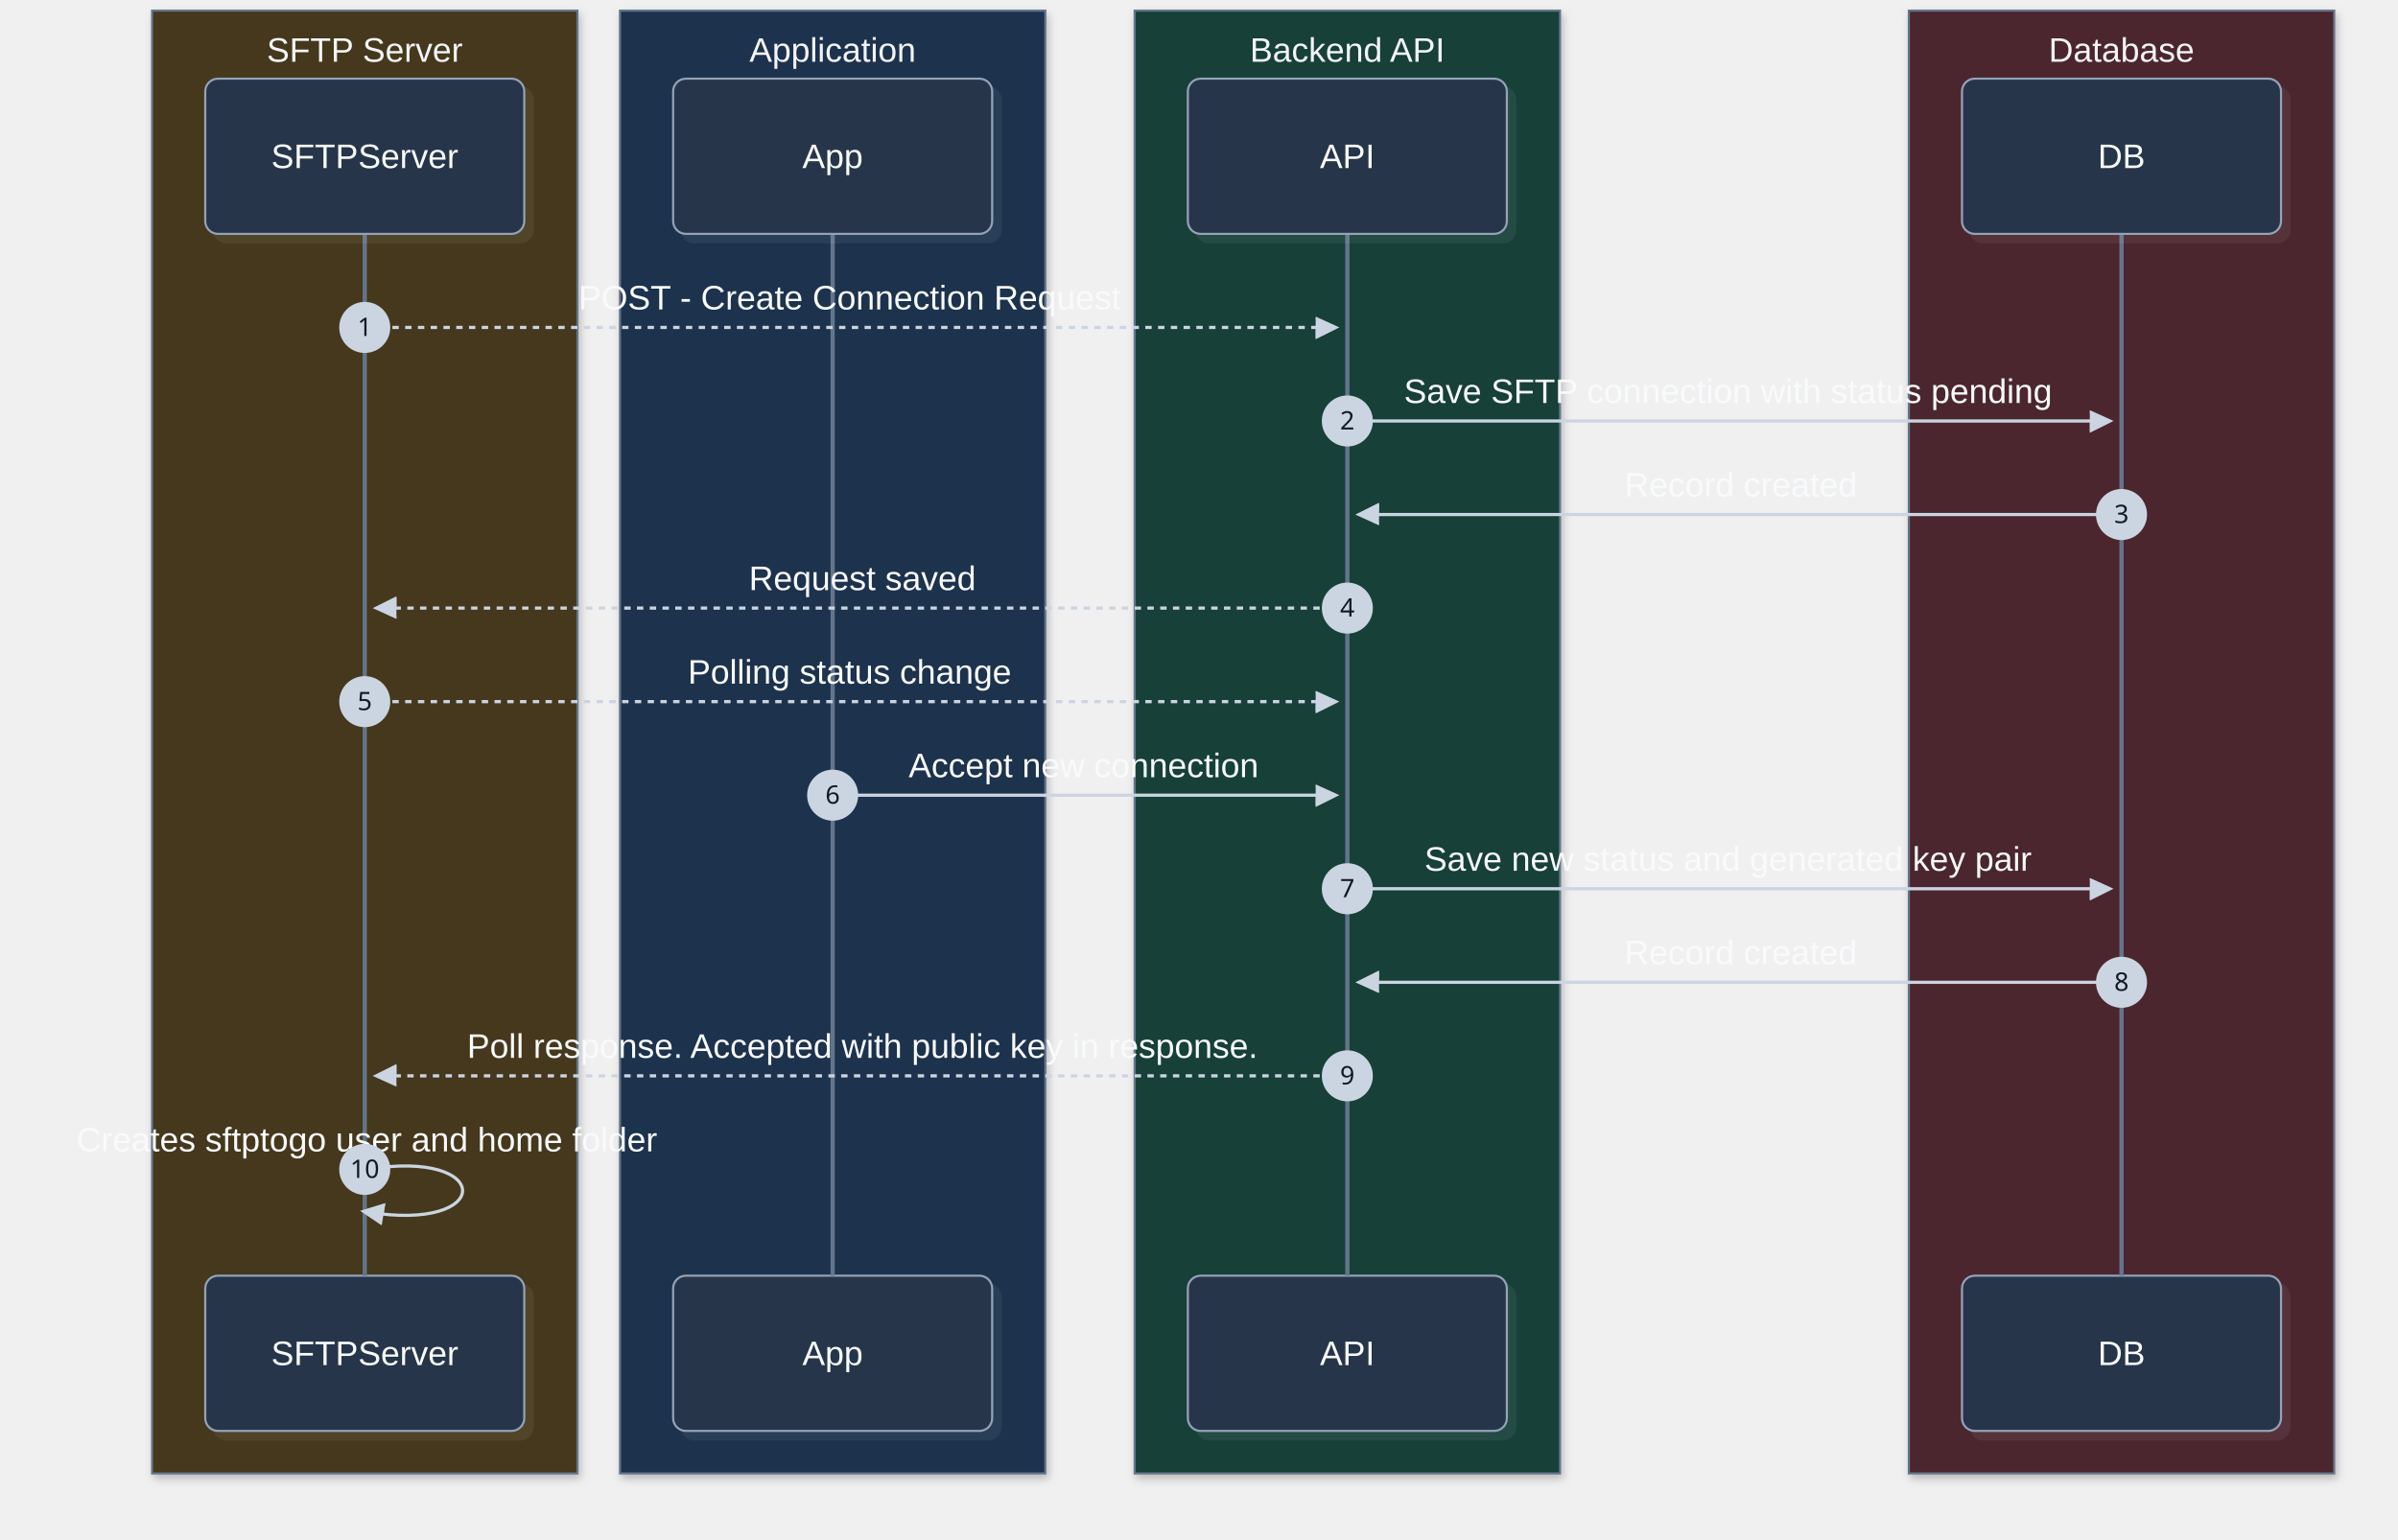
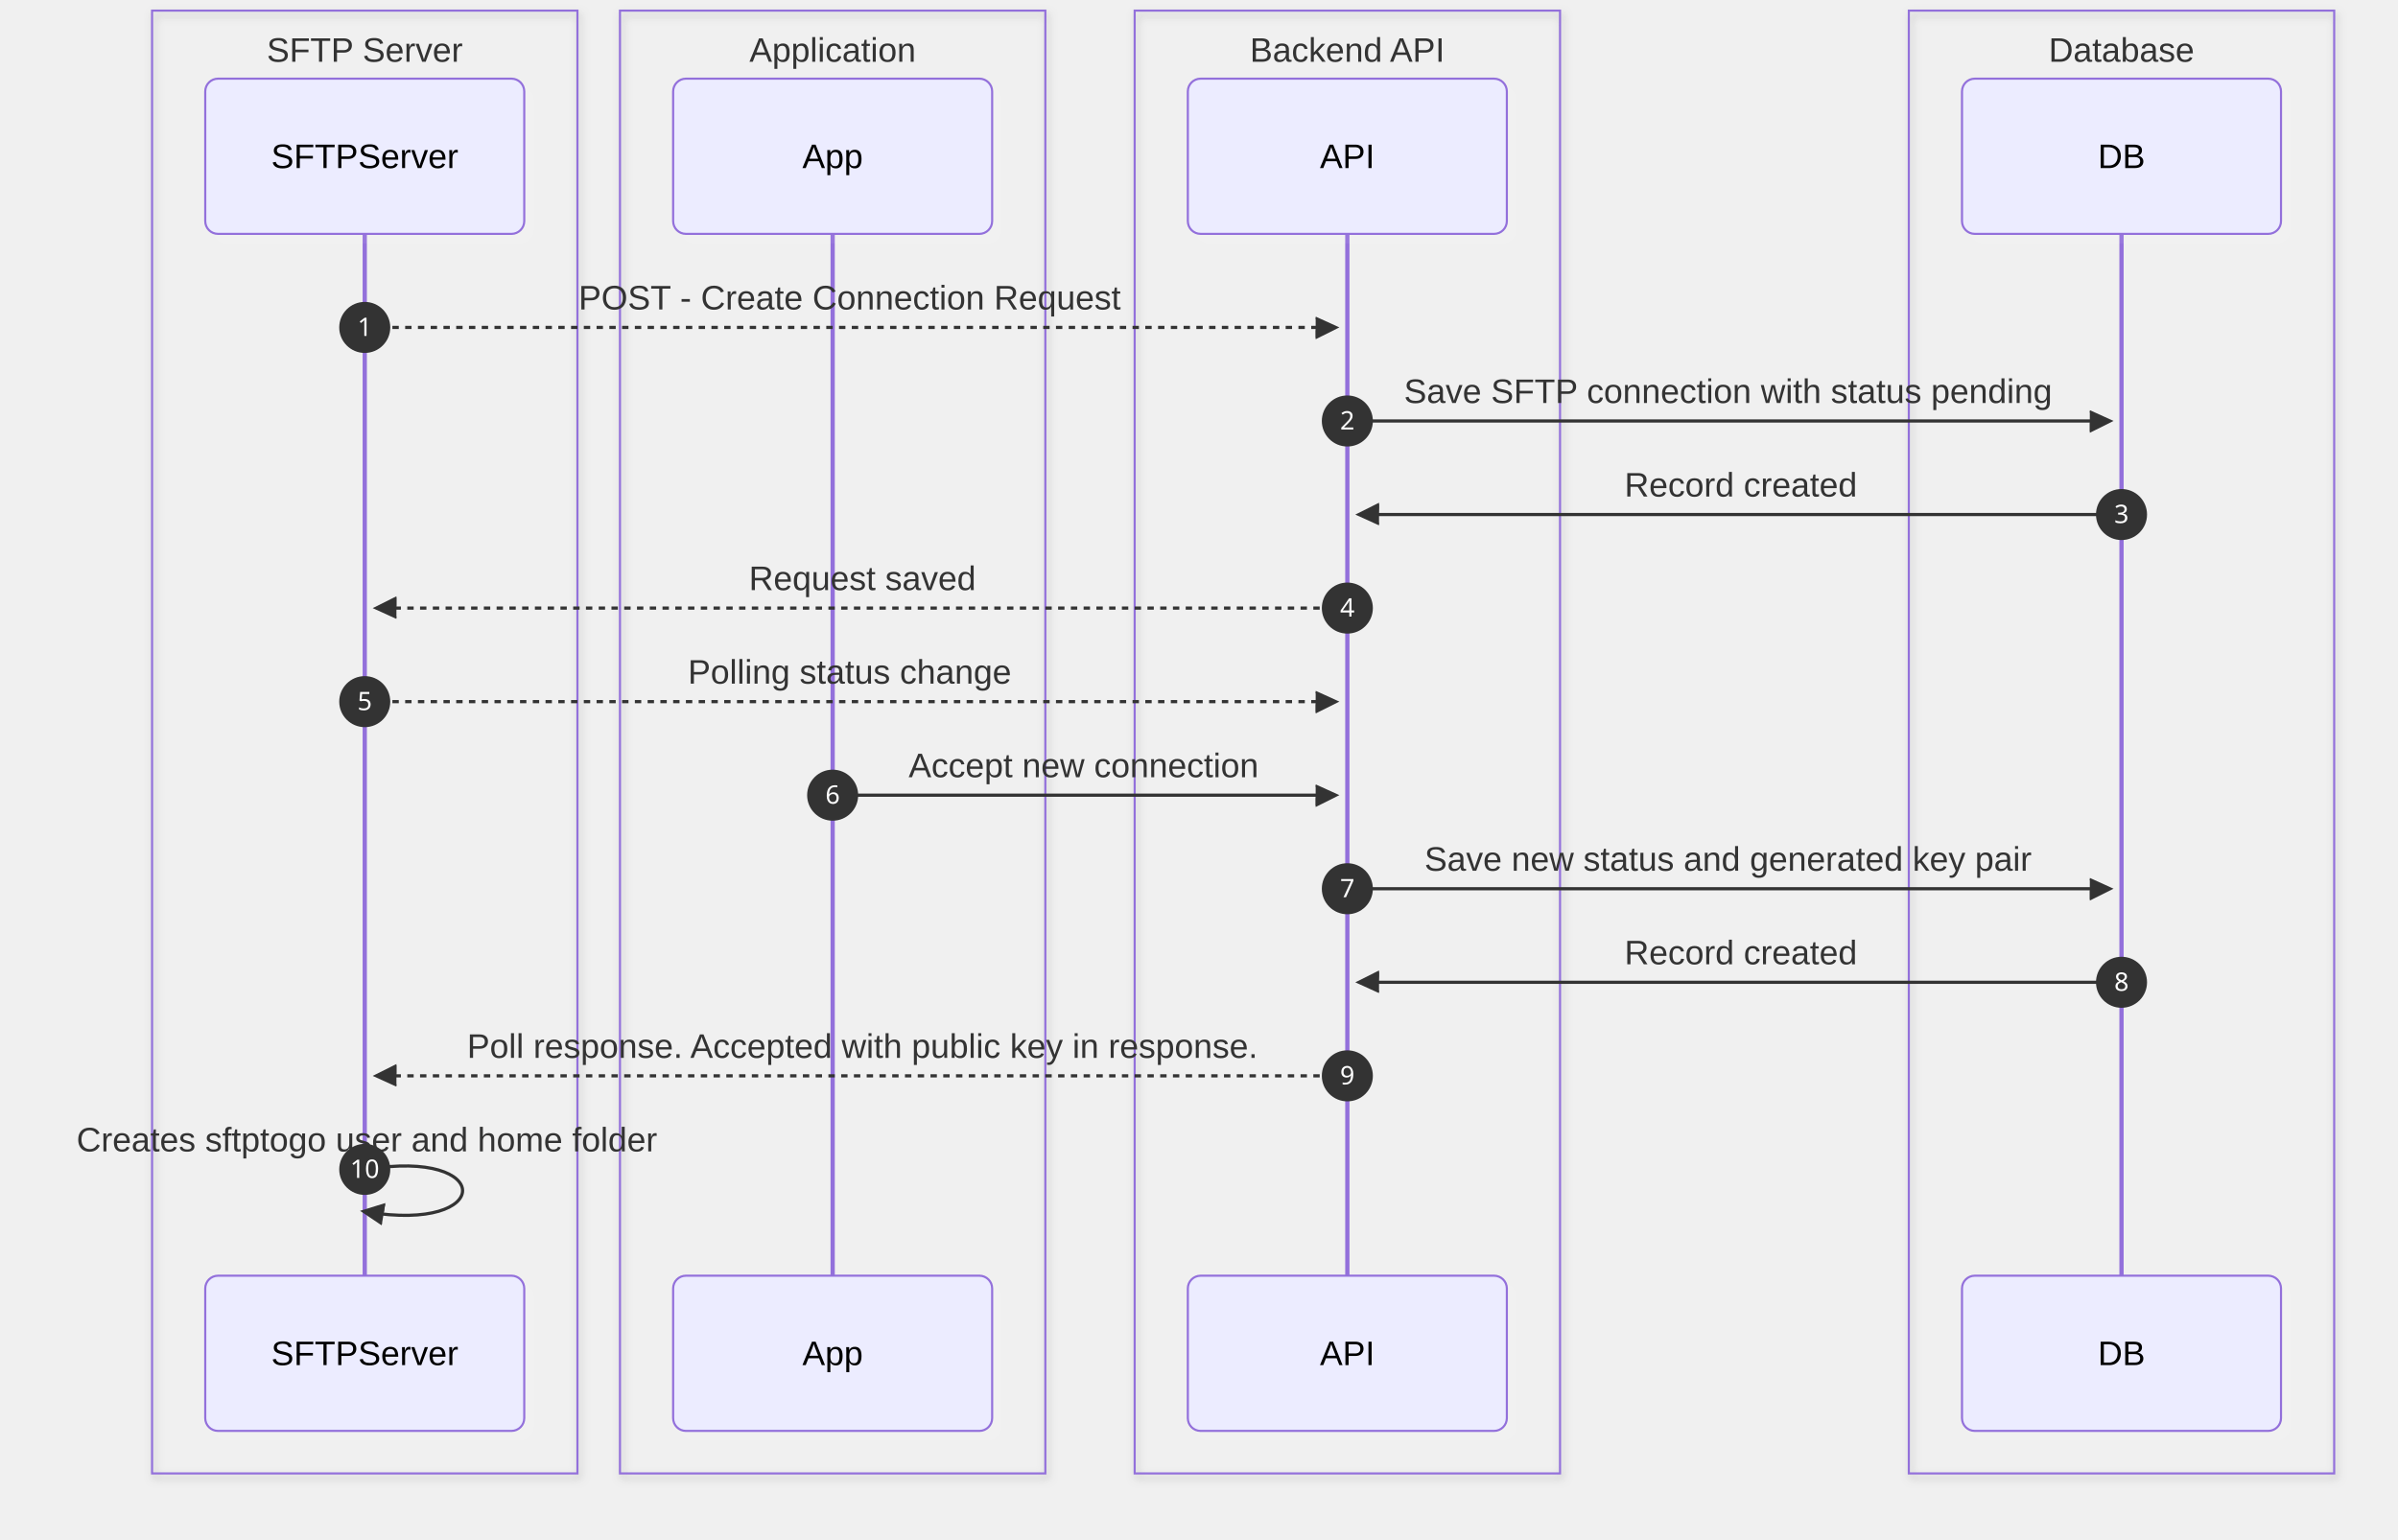
<svg xmlns="http://www.w3.org/2000/svg" id="my-svg" width="100%" style="max-width: 1127.5px; background-color: transparent;" viewBox="-91.5 -10 1127.5 724" role="graphics-document document" aria-roledescription="sequence">
  <g>
-     <rect x="806" y="-5" fill="rgb(75,38,45)" stroke="rgb(0,0,0, 0.5)" width="200" height="688" class="rect" />
+     <rect x="806" y="-5" fill="transparent" stroke="rgb(0,0,0, 0.5)" width="200" height="688" class="rect" />
    <text x="906" y="13.5" dominant-baseline="central" alignment-baseline="central" class="text" style="text-anchor: middle; font-size: 16px; font-weight: 400;">
      <tspan x="906" dy="0">Database</tspan>
    </text>
  </g>
  <g>
-     <rect x="442" y="-5" fill="rgb(24,65,55)" stroke="rgb(0,0,0, 0.5)" width="200" height="688" class="rect" />
+     <rect x="442" y="-5" fill="transparent" stroke="rgb(0,0,0, 0.5)" width="200" height="688" class="rect" />
    <text x="542" y="13.5" dominant-baseline="central" alignment-baseline="central" class="text" style="text-anchor: middle; font-size: 16px; font-weight: 400;">
      <tspan x="542" dy="0">Backend API</tspan>
    </text>
  </g>
  <g>
-     <rect x="200" y="-5" fill="rgb(30,50,78)" stroke="rgb(0,0,0, 0.5)" width="200" height="688" class="rect" />
+     <rect x="200" y="-5" fill="transparent" stroke="rgb(0,0,0, 0.5)" width="200" height="688" class="rect" />
    <text x="300" y="13.5" dominant-baseline="central" alignment-baseline="central" class="text" style="text-anchor: middle; font-size: 16px; font-weight: 400;">
      <tspan x="300" dy="0">Application</tspan>
    </text>
  </g>
  <g>
-     <rect x="-20" y="-5" fill="rgb(69,55,28)" stroke="rgb(0,0,0, 0.5)" width="200" height="688" class="rect" />
+     <rect x="-20" y="-5" fill="transparent" stroke="rgb(0,0,0, 0.5)" width="200" height="688" class="rect" />
    <text x="80" y="13.5" dominant-baseline="central" alignment-baseline="central" class="text" style="text-anchor: middle; font-size: 16px; font-weight: 400;">
      <tspan x="80" dy="0">SFTP Server</tspan>
    </text>
  </g>
  <g>
    <rect x="831" y="590" fill="#eaeaea" stroke="#666" width="150" height="73" name="DB" rx="6" ry="6" class="actor actor-bottom" data-look="neo" filter="url(#my-svg-drop-shadow)" />
    <text x="906" y="626.5" dominant-baseline="central" alignment-baseline="central" class="actor actor-box" style="text-anchor: middle; font-size: 16px; font-weight: 400;">
      <tspan x="906" dy="0">DB</tspan>
    </text>
  </g>
  <g>
    <rect x="467" y="590" fill="#eaeaea" stroke="#666" width="150" height="73" name="API" rx="6" ry="6" class="actor actor-bottom" data-look="neo" filter="url(#my-svg-drop-shadow)" />
    <text x="542" y="626.5" dominant-baseline="central" alignment-baseline="central" class="actor actor-box" style="text-anchor: middle; font-size: 16px; font-weight: 400;">
      <tspan x="542" dy="0">API</tspan>
    </text>
  </g>
  <g>
    <rect x="225" y="590" fill="#eaeaea" stroke="#666" width="150" height="73" name="App" rx="6" ry="6" class="actor actor-bottom" data-look="neo" filter="url(#my-svg-drop-shadow)" />
    <text x="300" y="626.5" dominant-baseline="central" alignment-baseline="central" class="actor actor-box" style="text-anchor: middle; font-size: 16px; font-weight: 400;">
      <tspan x="300" dy="0">App</tspan>
    </text>
  </g>
  <g>
    <rect x="5" y="590" fill="#eaeaea" stroke="#666" width="150" height="73" name="SFTPServer" rx="6" ry="6" class="actor actor-bottom" data-look="neo" filter="url(#my-svg-drop-shadow)" />
    <text x="80" y="626.5" dominant-baseline="central" alignment-baseline="central" class="actor actor-box" style="text-anchor: middle; font-size: 16px; font-weight: 400;">
      <tspan x="80" dy="0">SFTPServer</tspan>
    </text>
  </g>
  <g>
    <line id="actor3" x1="906" y1="100" x2="906" y2="590" class="actor-line 200" stroke-width="0.5px" stroke="#999" name="DB" data-et="life-line" data-id="DB" />
    <g id="root-3" data-look="neo" data-et="participant" data-type="participant" data-id="DB">
      <rect x="831" y="27" fill="#eaeaea" stroke="#666" width="150" height="73" name="DB" rx="6" ry="6" class="actor actor-top" data-look="neo" filter="url(#my-svg-drop-shadow)" />
      <text x="906" y="63.5" dominant-baseline="central" alignment-baseline="central" class="actor actor-box" style="text-anchor: middle; font-size: 16px; font-weight: 400;">
        <tspan x="906" dy="0">DB</tspan>
      </text>
    </g>
  </g>
  <g>
    <line id="actor2" x1="542" y1="100" x2="542" y2="590" class="actor-line 200" stroke-width="0.5px" stroke="#999" name="API" data-et="life-line" data-id="API" />
    <g id="root-2" data-look="neo" data-et="participant" data-type="participant" data-id="API">
      <rect x="467" y="27" fill="#eaeaea" stroke="#666" width="150" height="73" name="API" rx="6" ry="6" class="actor actor-top" data-look="neo" filter="url(#my-svg-drop-shadow)" />
      <text x="542" y="63.5" dominant-baseline="central" alignment-baseline="central" class="actor actor-box" style="text-anchor: middle; font-size: 16px; font-weight: 400;">
        <tspan x="542" dy="0">API</tspan>
      </text>
    </g>
  </g>
  <g>
    <line id="actor1" x1="300" y1="100" x2="300" y2="590" class="actor-line 200" stroke-width="0.5px" stroke="#999" name="App" data-et="life-line" data-id="App" />
    <g id="root-1" data-look="neo" data-et="participant" data-type="participant" data-id="App">
      <rect x="225" y="27" fill="#eaeaea" stroke="#666" width="150" height="73" name="App" rx="6" ry="6" class="actor actor-top" data-look="neo" filter="url(#my-svg-drop-shadow)" />
      <text x="300" y="63.5" dominant-baseline="central" alignment-baseline="central" class="actor actor-box" style="text-anchor: middle; font-size: 16px; font-weight: 400;">
        <tspan x="300" dy="0">App</tspan>
      </text>
    </g>
  </g>
  <g>
    <line id="actor0" x1="80" y1="100" x2="80" y2="590" class="actor-line 200" stroke-width="0.5px" stroke="#999" name="SFTPServer" data-et="life-line" data-id="SFTPServer" />
    <g id="root-0" data-look="neo" data-et="participant" data-type="participant" data-id="SFTPServer">
      <rect x="5" y="27" fill="#eaeaea" stroke="#666" width="150" height="73" name="SFTPServer" rx="6" ry="6" class="actor actor-top" data-look="neo" filter="url(#my-svg-drop-shadow)" />
      <text x="80" y="63.5" dominant-baseline="central" alignment-baseline="central" class="actor actor-box" style="text-anchor: middle; font-size: 16px; font-weight: 400;">
        <tspan x="80" dy="0">SFTPServer</tspan>
      </text>
    </g>
  </g>
-   <style>#my-svg{font-family:"trebuchet ms",verdana,arial,sans-serif;font-size:16px;fill:#F3F4F6;}@keyframes edge-animation-frame{from{stroke-dashoffset:0;}}@keyframes dash{to{stroke-dashoffset:0;}}#my-svg .edge-animation-slow{stroke-dasharray:9,5!important;stroke-dashoffset:900;animation:dash 50s linear infinite;stroke-linecap:round;}#my-svg .edge-animation-fast{stroke-dasharray:9,5!important;stroke-dashoffset:900;animation:dash 20s linear infinite;stroke-linecap:round;}#my-svg .error-icon{fill:#1E293B;}#my-svg .error-text{fill:#e1d6c4;stroke:#e1d6c4;}#my-svg .edge-thickness-normal{stroke-width:1px;}#my-svg .edge-thickness-thick{stroke-width:3.5px;}#my-svg .edge-pattern-solid{stroke-dasharray:0;}#my-svg .edge-thickness-invisible{stroke-width:0;fill:none;}#my-svg .edge-pattern-dashed{stroke-dasharray:3;}#my-svg .edge-pattern-dotted{stroke-dasharray:2;}#my-svg .marker{fill:#94A3B8;stroke:#94A3B8;}#my-svg .marker.cross{stroke:#94A3B8;}#my-svg svg{font-family:"trebuchet ms",verdana,arial,sans-serif;font-size:16px;}#my-svg p{margin:0;}#my-svg .actor{stroke:#94A3B8;fill:#273449;stroke-width:1;}#my-svg rect.actor.outer-path[data-look="neo"]{filter:drop-shadow( 1px 2px 2px rgba(185,185,185,1));}#my-svg rect.note[data-look="neo"]{stroke:#64748B;fill:#374151;filter:drop-shadow( 1px 2px 2px rgba(185,185,185,1));}#my-svg text.actor&gt;tspan{fill:#F9FAFB;stroke:none;}#my-svg .actor-line{stroke:#64748B;}#my-svg .innerArc{stroke-width:1.5;stroke-dasharray:none;}#my-svg .messageLine0{stroke-width:1.5;stroke-dasharray:none;stroke:#CBD5E1;}#my-svg .messageLine1{stroke-width:1.5;stroke-dasharray:2,2;stroke:#CBD5E1;}#my-svg [id$="-arrowhead"] path{fill:#CBD5E1;stroke:#CBD5E1;}#my-svg .sequenceNumber{fill:#111827;}#my-svg [id$="-sequencenumber"]{fill:#CBD5E1;}#my-svg [id$="-crosshead"] path{fill:#CBD5E1;stroke:#CBD5E1;}#my-svg .messageText{fill:#F9FAFB;stroke:none;}#my-svg .labelBox{stroke:#64748B;fill:#1F2937;filter:drop-shadow( 1px 2px 2px rgba(185,185,185,1));}#my-svg .labelText,#my-svg .labelText&gt;tspan{fill:#F9FAFB;stroke:none;}#my-svg .loopText,#my-svg .loopText&gt;tspan{fill:#F9FAFB;stroke:none;}#my-svg .sectionTitle,#my-svg .sectionTitle&gt;tspan{fill:#F9FAFB;stroke:none;}#my-svg .loopLine{stroke-width:2px;stroke-dasharray:2,2;stroke:#64748B;fill:#64748B;}#my-svg .note{stroke:#64748B;fill:#374151;}#my-svg .noteText,#my-svg .noteText&gt;tspan{fill:#F9FAFB;stroke:none;}#my-svg .activation0{fill:#334155;stroke:#94A3B8;}#my-svg .activation1{fill:#334155;stroke:#94A3B8;}#my-svg .activation2{fill:#334155;stroke:#94A3B8;}#my-svg .actorPopupMenu{position:absolute;}#my-svg .actorPopupMenuPanel{position:absolute;fill:#273449;box-shadow:0px 8px 16px 0px rgba(0,0,0,0.2);filter:drop-shadow(3px 5px 2px rgb(0 0 0 / 0.4));}#my-svg .actor-man circle,#my-svg line{fill:#273449;stroke-width:2px;}#my-svg g rect.rect{filter:drop-shadow( 1px 2px 2px rgba(185,185,185,1));stroke:#64748B;}#my-svg .node .neo-node{stroke:#64748B;}#my-svg [data-look="neo"].node rect,#my-svg [data-look="neo"].cluster rect,#my-svg [data-look="neo"].node polygon{stroke:url(#my-svg-gradient);filter:drop-shadow( 1px 2px 2px rgba(185,185,185,1));}#my-svg [data-look="neo"].swimlane.cluster rect{filter:none;}#my-svg [data-look="neo"].node path{stroke:url(#my-svg-gradient);stroke-width:1px;}#my-svg [data-look="neo"].node .outer-path{filter:drop-shadow( 1px 2px 2px rgba(185,185,185,1));}#my-svg [data-look="neo"].node .neo-line path{stroke:#64748B;filter:none;}#my-svg [data-look="neo"].node circle{stroke:url(#my-svg-gradient);filter:drop-shadow( 1px 2px 2px rgba(185,185,185,1));}#my-svg [data-look="neo"].node circle .state-start{fill:#000000;}#my-svg [data-look="neo"].icon-shape .icon{fill:url(#my-svg-gradient);filter:drop-shadow( 1px 2px 2px rgba(185,185,185,1));}#my-svg [data-look="neo"].icon-shape .icon-neo path{stroke:url(#my-svg-gradient);filter:drop-shadow( 1px 2px 2px rgba(185,185,185,1));}#my-svg :root{--mermaid-font-family:"trebuchet ms",verdana,arial,sans-serif;}</style>
+   <style>#my-svg{font-family:"trebuchet ms",verdana,arial,sans-serif;font-size:16px;fill:#333;}@keyframes edge-animation-frame{from{stroke-dashoffset:0;}}@keyframes dash{to{stroke-dashoffset:0;}}#my-svg .edge-animation-slow{stroke-dasharray:9,5!important;stroke-dashoffset:900;animation:dash 50s linear infinite;stroke-linecap:round;}#my-svg .edge-animation-fast{stroke-dasharray:9,5!important;stroke-dashoffset:900;animation:dash 20s linear infinite;stroke-linecap:round;}#my-svg .error-icon{fill:#552222;}#my-svg .error-text{fill:#552222;stroke:#552222;}#my-svg .edge-thickness-normal{stroke-width:1px;}#my-svg .edge-thickness-thick{stroke-width:3.5px;}#my-svg .edge-pattern-solid{stroke-dasharray:0;}#my-svg .edge-thickness-invisible{stroke-width:0;fill:none;}#my-svg .edge-pattern-dashed{stroke-dasharray:3;}#my-svg .edge-pattern-dotted{stroke-dasharray:2;}#my-svg .marker{fill:#333333;stroke:#333333;}#my-svg .marker.cross{stroke:#333333;}#my-svg svg{font-family:"trebuchet ms",verdana,arial,sans-serif;font-size:16px;}#my-svg p{margin:0;}#my-svg .actor{stroke:#9370DB;fill:#ECECFF;stroke-width:1;}#my-svg rect.actor.outer-path[data-look="neo"]{filter:drop-shadow(1px 2px 2px rgba(185, 185, 185, 1));}#my-svg rect.note[data-look="neo"]{stroke:#aaaa33;fill:#fff5ad;filter:drop-shadow(1px 2px 2px rgba(185, 185, 185, 1));}#my-svg text.actor&gt;tspan{fill:black;stroke:none;}#my-svg .actor-line{stroke:#9370DB;}#my-svg .innerArc{stroke-width:1.5;stroke-dasharray:none;}#my-svg .messageLine0{stroke-width:1.5;stroke-dasharray:none;stroke:#333;}#my-svg .messageLine1{stroke-width:1.5;stroke-dasharray:2,2;stroke:#333;}#my-svg [id$="-arrowhead"] path{fill:#333;stroke:#333;}#my-svg .sequenceNumber{fill:white;}#my-svg [id$="-sequencenumber"]{fill:#333;}#my-svg [id$="-crosshead"] path{fill:#333;stroke:#333;}#my-svg .messageText{fill:#333;stroke:none;}#my-svg .labelBox{stroke:#9370DB;fill:#ECECFF;filter:drop-shadow(1px 2px 2px rgba(185, 185, 185, 1));}#my-svg .labelText,#my-svg .labelText&gt;tspan{fill:black;stroke:none;}#my-svg .loopText,#my-svg .loopText&gt;tspan{fill:black;stroke:none;}#my-svg .sectionTitle,#my-svg .sectionTitle&gt;tspan{fill:black;stroke:none;}#my-svg .loopLine{stroke-width:2px;stroke-dasharray:2,2;stroke:#9370DB;fill:#9370DB;}#my-svg .note{stroke:#aaaa33;fill:#fff5ad;}#my-svg .noteText,#my-svg .noteText&gt;tspan{fill:black;stroke:none;}#my-svg .activation0{fill:#f4f4f4;stroke:#666;}#my-svg .activation1{fill:#f4f4f4;stroke:#666;}#my-svg .activation2{fill:#f4f4f4;stroke:#666;}#my-svg .actorPopupMenu{position:absolute;}#my-svg .actorPopupMenuPanel{position:absolute;fill:#ECECFF;box-shadow:0px 8px 16px 0px rgba(0,0,0,0.2);filter:drop-shadow(3px 5px 2px rgb(0 0 0 / 0.4));}#my-svg .actor-man circle,#my-svg line{fill:#ECECFF;stroke-width:2px;}#my-svg g rect.rect{filter:drop-shadow(1px 2px 2px rgba(185, 185, 185, 1));stroke:#9370DB;}#my-svg .node .neo-node{stroke:#9370DB;}#my-svg [data-look="neo"].node rect,#my-svg [data-look="neo"].cluster rect,#my-svg [data-look="neo"].node polygon{stroke:#9370DB;filter:drop-shadow(1px 2px 2px rgba(185, 185, 185, 1));}#my-svg [data-look="neo"].swimlane.cluster rect{filter:none;}#my-svg [data-look="neo"].node path{stroke:#9370DB;stroke-width:1px;}#my-svg [data-look="neo"].node .outer-path{filter:drop-shadow(1px 2px 2px rgba(185, 185, 185, 1));}#my-svg [data-look="neo"].node .neo-line path{stroke:#9370DB;filter:none;}#my-svg [data-look="neo"].node circle{stroke:#9370DB;filter:drop-shadow(1px 2px 2px rgba(185, 185, 185, 1));}#my-svg [data-look="neo"].node circle .state-start{fill:#000000;}#my-svg [data-look="neo"].icon-shape .icon{fill:#9370DB;filter:drop-shadow(1px 2px 2px rgba(185, 185, 185, 1));}#my-svg [data-look="neo"].icon-shape .icon-neo path{stroke:#9370DB;filter:drop-shadow(1px 2px 2px rgba(185, 185, 185, 1));}#my-svg :root{--mermaid-font-family:"trebuchet ms",verdana,arial,sans-serif;}</style>
  <g />
  <defs>
    <symbol id="my-svg-computer" width="24" height="24">
      <path transform="scale(.5)" d="M2 2v13h20v-13h-20zm18 11h-16v-9h16v9zm-10.228 6l.466-1h3.524l.467 1h-4.457zm14.228 3h-24l2-6h2.104l-1.33 4h18.45l-1.297-4h2.073l2 6zm-5-10h-14v-7h14v7z" />
    </symbol>
  </defs>
  <defs>
    <symbol id="my-svg-database" fill-rule="evenodd" clip-rule="evenodd">
      <path transform="scale(.5)" d="M12.258.001l.256.004.255.005.253.008.251.01.249.012.247.015.246.016.242.019.241.02.239.023.236.024.233.027.231.028.229.031.225.032.223.034.22.036.217.038.214.04.211.041.208.043.205.045.201.046.198.048.194.05.191.051.187.053.183.054.18.056.175.057.172.059.168.06.163.061.16.063.155.064.15.066.074.033.073.033.071.034.07.034.069.035.068.035.067.035.066.035.064.036.064.036.062.036.06.036.06.037.058.037.058.037.055.038.055.038.053.038.052.038.051.039.05.039.048.039.047.039.045.04.044.04.043.04.041.04.04.041.039.041.037.041.036.041.034.041.033.042.032.042.03.042.029.042.027.042.026.043.024.043.023.043.021.043.02.043.018.044.017.043.015.044.013.044.012.044.011.045.009.044.007.045.006.045.004.045.002.045.001.045v17l-.001.045-.002.045-.004.045-.006.045-.007.045-.009.044-.011.045-.012.044-.013.044-.015.044-.017.043-.018.044-.02.043-.021.043-.023.043-.024.043-.026.043-.027.042-.029.042-.03.042-.032.042-.033.042-.034.041-.036.041-.037.041-.039.041-.04.041-.041.04-.043.04-.044.04-.045.04-.047.039-.048.039-.05.039-.051.039-.052.038-.053.038-.055.038-.055.038-.058.037-.058.037-.06.037-.06.036-.062.036-.064.036-.064.036-.066.035-.067.035-.068.035-.069.035-.07.034-.071.034-.073.033-.074.033-.15.066-.155.064-.16.063-.163.061-.168.06-.172.059-.175.057-.18.056-.183.054-.187.053-.191.051-.194.05-.198.048-.201.046-.205.045-.208.043-.211.041-.214.04-.217.038-.22.036-.223.034-.225.032-.229.031-.231.028-.233.027-.236.024-.239.023-.241.02-.242.019-.246.016-.247.015-.249.012-.251.01-.253.008-.255.005-.256.004-.258.001-.258-.001-.256-.004-.255-.005-.253-.008-.251-.01-.249-.012-.247-.015-.245-.016-.243-.019-.241-.02-.238-.023-.236-.024-.234-.027-.231-.028-.228-.031-.226-.032-.223-.034-.22-.036-.217-.038-.214-.04-.211-.041-.208-.043-.204-.045-.201-.046-.198-.048-.195-.05-.19-.051-.187-.053-.184-.054-.179-.056-.176-.057-.172-.059-.167-.06-.164-.061-.159-.063-.155-.064-.151-.066-.074-.033-.072-.033-.072-.034-.07-.034-.069-.035-.068-.035-.067-.035-.066-.035-.064-.036-.063-.036-.062-.036-.061-.036-.06-.037-.058-.037-.057-.037-.056-.038-.055-.038-.053-.038-.052-.038-.051-.039-.049-.039-.049-.039-.046-.039-.046-.04-.044-.04-.043-.04-.041-.04-.04-.041-.039-.041-.037-.041-.036-.041-.034-.041-.033-.042-.032-.042-.03-.042-.029-.042-.027-.042-.026-.043-.024-.043-.023-.043-.021-.043-.02-.043-.018-.044-.017-.043-.015-.044-.013-.044-.012-.044-.011-.045-.009-.044-.007-.045-.006-.045-.004-.045-.002-.045-.001-.045v-17l.001-.045.002-.045.004-.045.006-.045.007-.045.009-.044.011-.045.012-.044.013-.044.015-.044.017-.043.018-.044.02-.043.021-.043.023-.043.024-.043.026-.043.027-.042.029-.042.03-.042.032-.042.033-.042.034-.041.036-.041.037-.041.039-.041.04-.041.041-.04.043-.04.044-.04.046-.04.046-.039.049-.039.049-.039.051-.039.052-.038.053-.038.055-.038.056-.038.057-.037.058-.037.06-.037.061-.036.062-.036.063-.036.064-.036.066-.035.067-.035.068-.035.069-.035.07-.034.072-.034.072-.033.074-.033.151-.066.155-.064.159-.063.164-.061.167-.06.172-.059.176-.057.179-.056.184-.054.187-.053.19-.051.195-.05.198-.048.201-.046.204-.045.208-.043.211-.041.214-.04.217-.038.22-.036.223-.034.226-.032.228-.031.231-.028.234-.027.236-.024.238-.023.241-.02.243-.019.245-.016.247-.015.249-.012.251-.01.253-.008.255-.005.256-.004.258-.001.258.001zm-9.258 20.499v.01l.001.021.003.021.004.022.005.021.006.022.007.022.009.023.01.022.011.023.012.023.013.023.015.023.016.024.017.023.018.024.019.024.021.024.022.025.023.024.024.025.052.049.056.05.061.051.066.051.07.051.075.051.079.052.084.052.088.052.092.052.097.052.102.051.105.052.11.052.114.051.119.051.123.051.127.05.131.05.135.05.139.048.144.049.147.047.152.047.155.047.16.045.163.045.167.043.171.043.176.041.178.041.183.039.187.039.19.037.194.035.197.035.202.033.204.031.209.03.212.029.216.027.219.025.222.024.226.021.23.02.233.018.236.016.24.015.243.012.246.01.249.008.253.005.256.004.259.001.26-.001.257-.004.254-.005.25-.008.247-.011.244-.012.241-.014.237-.016.233-.018.231-.021.226-.021.224-.024.22-.026.216-.027.212-.028.21-.031.205-.031.202-.034.198-.034.194-.036.191-.037.187-.039.183-.04.179-.04.175-.042.172-.043.168-.044.163-.045.16-.046.155-.046.152-.047.148-.048.143-.049.139-.049.136-.05.131-.05.126-.05.123-.051.118-.052.114-.051.11-.052.106-.052.101-.052.096-.052.092-.052.088-.053.083-.051.079-.052.074-.052.07-.051.065-.051.06-.051.056-.05.051-.05.023-.024.023-.025.021-.024.02-.024.019-.024.018-.024.017-.024.015-.023.014-.024.013-.023.012-.023.01-.023.01-.022.008-.022.006-.022.006-.022.004-.022.004-.021.001-.021.001-.021v-4.127l-.077.055-.08.053-.083.054-.085.053-.087.052-.09.052-.093.051-.095.05-.097.05-.1.049-.102.049-.105.048-.106.047-.109.047-.111.046-.114.045-.115.045-.118.044-.12.043-.122.042-.124.042-.126.041-.128.04-.13.04-.132.038-.134.038-.135.037-.138.037-.139.035-.142.035-.143.034-.144.033-.147.032-.148.031-.15.03-.151.03-.153.029-.154.027-.156.027-.158.026-.159.025-.161.024-.162.023-.163.022-.165.021-.166.02-.167.019-.169.018-.169.017-.171.016-.173.015-.173.014-.175.013-.175.012-.177.011-.178.01-.179.008-.179.008-.181.006-.182.005-.182.004-.184.003-.184.002h-.37l-.184-.002-.184-.003-.182-.004-.182-.005-.181-.006-.179-.008-.179-.008-.178-.01-.176-.011-.176-.012-.175-.013-.173-.014-.172-.015-.171-.016-.17-.017-.169-.018-.167-.019-.166-.02-.165-.021-.163-.022-.162-.023-.161-.024-.159-.025-.157-.026-.156-.027-.155-.027-.153-.029-.151-.03-.15-.03-.148-.031-.146-.032-.145-.033-.143-.034-.141-.035-.14-.035-.137-.037-.136-.037-.134-.038-.132-.038-.13-.04-.128-.04-.126-.041-.124-.042-.122-.042-.12-.044-.117-.043-.116-.045-.113-.045-.112-.046-.109-.047-.106-.047-.105-.048-.102-.049-.1-.049-.097-.05-.095-.05-.093-.052-.09-.051-.087-.052-.085-.053-.083-.054-.08-.054-.077-.054v4.127zm0-5.654v.011l.001.021.003.021.004.021.005.022.006.022.007.022.009.022.01.022.011.023.012.023.013.023.015.024.016.023.017.024.018.024.019.024.021.024.022.024.023.025.024.024.052.05.056.05.061.05.066.051.07.051.075.052.079.051.084.052.088.052.092.052.097.052.102.052.105.052.11.051.114.051.119.052.123.05.127.051.131.05.135.049.139.049.144.048.147.048.152.047.155.046.16.045.163.045.167.044.171.042.176.042.178.04.183.04.187.038.19.037.194.036.197.034.202.033.204.032.209.03.212.028.216.027.219.025.222.024.226.022.23.02.233.018.236.016.24.014.243.012.246.01.249.008.253.006.256.003.259.001.26-.001.257-.003.254-.006.25-.008.247-.01.244-.012.241-.015.237-.016.233-.018.231-.02.226-.022.224-.024.22-.025.216-.027.212-.029.21-.03.205-.032.202-.033.198-.035.194-.036.191-.037.187-.039.183-.039.179-.041.175-.042.172-.043.168-.044.163-.045.16-.045.155-.047.152-.047.148-.048.143-.048.139-.05.136-.049.131-.05.126-.051.123-.051.118-.051.114-.052.11-.052.106-.052.101-.052.096-.052.092-.052.088-.052.083-.052.079-.052.074-.051.07-.052.065-.051.06-.05.056-.051.051-.049.023-.025.023-.024.021-.025.02-.024.019-.024.018-.024.017-.024.015-.023.014-.023.013-.024.012-.022.01-.023.01-.023.008-.022.006-.022.006-.022.004-.021.004-.022.001-.021.001-.021v-4.139l-.077.054-.08.054-.083.054-.085.052-.087.053-.09.051-.093.051-.095.051-.097.05-.1.049-.102.049-.105.048-.106.047-.109.047-.111.046-.114.045-.115.044-.118.044-.12.044-.122.042-.124.042-.126.041-.128.04-.13.039-.132.039-.134.038-.135.037-.138.036-.139.036-.142.035-.143.033-.144.033-.147.033-.148.031-.15.03-.151.03-.153.028-.154.028-.156.027-.158.026-.159.025-.161.024-.162.023-.163.022-.165.021-.166.02-.167.019-.169.018-.169.017-.171.016-.173.015-.173.014-.175.013-.175.012-.177.011-.178.009-.179.009-.179.007-.181.007-.182.005-.182.004-.184.003-.184.002h-.37l-.184-.002-.184-.003-.182-.004-.182-.005-.181-.007-.179-.007-.179-.009-.178-.009-.176-.011-.176-.012-.175-.013-.173-.014-.172-.015-.171-.016-.17-.017-.169-.018-.167-.019-.166-.02-.165-.021-.163-.022-.162-.023-.161-.024-.159-.025-.157-.026-.156-.027-.155-.028-.153-.028-.151-.03-.15-.03-.148-.031-.146-.033-.145-.033-.143-.033-.141-.035-.14-.036-.137-.036-.136-.037-.134-.038-.132-.039-.13-.039-.128-.04-.126-.041-.124-.042-.122-.043-.12-.043-.117-.044-.116-.044-.113-.046-.112-.046-.109-.046-.106-.047-.105-.048-.102-.049-.1-.049-.097-.05-.095-.051-.093-.051-.09-.051-.087-.053-.085-.052-.083-.054-.08-.054-.077-.054v4.139zm0-5.666v.011l.001.02.003.022.004.021.005.022.006.021.007.022.009.023.01.022.011.023.012.023.013.023.015.023.016.024.017.024.018.023.019.024.021.025.022.024.023.024.024.025.052.05.056.05.061.05.066.051.07.051.075.052.079.051.084.052.088.052.092.052.097.052.102.052.105.051.11.052.114.051.119.051.123.051.127.05.131.05.135.05.139.049.144.048.147.048.152.047.155.046.16.045.163.045.167.043.171.043.176.042.178.04.183.04.187.038.19.037.194.036.197.034.202.033.204.032.209.03.212.028.216.027.219.025.222.024.226.021.23.02.233.018.236.017.24.014.243.012.246.01.249.008.253.006.256.003.259.001.26-.001.257-.003.254-.006.25-.008.247-.01.244-.013.241-.014.237-.016.233-.018.231-.02.226-.022.224-.024.22-.025.216-.027.212-.029.21-.03.205-.032.202-.033.198-.035.194-.036.191-.037.187-.039.183-.039.179-.041.175-.042.172-.043.168-.044.163-.045.16-.045.155-.047.152-.047.148-.048.143-.049.139-.049.136-.049.131-.051.126-.05.123-.051.118-.052.114-.051.11-.052.106-.052.101-.052.096-.052.092-.052.088-.052.083-.052.079-.052.074-.052.07-.051.065-.051.06-.051.056-.05.051-.049.023-.025.023-.025.021-.024.02-.024.019-.024.018-.024.017-.024.015-.023.014-.024.013-.023.012-.023.01-.022.01-.023.008-.022.006-.022.006-.022.004-.022.004-.021.001-.021.001-.021v-4.153l-.077.054-.08.054-.083.053-.085.053-.087.053-.09.051-.093.051-.095.051-.097.05-.1.049-.102.048-.105.048-.106.048-.109.046-.111.046-.114.046-.115.044-.118.044-.12.043-.122.043-.124.042-.126.041-.128.04-.13.039-.132.039-.134.038-.135.037-.138.036-.139.036-.142.034-.143.034-.144.033-.147.032-.148.032-.15.03-.151.03-.153.028-.154.028-.156.027-.158.026-.159.024-.161.024-.162.023-.163.023-.165.021-.166.02-.167.019-.169.018-.169.017-.171.016-.173.015-.173.014-.175.013-.175.012-.177.01-.178.01-.179.009-.179.007-.181.006-.182.006-.182.004-.184.003-.184.001-.185.001-.185-.001-.184-.001-.184-.003-.182-.004-.182-.006-.181-.006-.179-.007-.179-.009-.178-.01-.176-.01-.176-.012-.175-.013-.173-.014-.172-.015-.171-.016-.17-.017-.169-.018-.167-.019-.166-.02-.165-.021-.163-.023-.162-.023-.161-.024-.159-.024-.157-.026-.156-.027-.155-.028-.153-.028-.151-.03-.15-.03-.148-.032-.146-.032-.145-.033-.143-.034-.141-.034-.14-.036-.137-.036-.136-.037-.134-.038-.132-.039-.13-.039-.128-.041-.126-.041-.124-.041-.122-.043-.12-.043-.117-.044-.116-.044-.113-.046-.112-.046-.109-.046-.106-.048-.105-.048-.102-.048-.1-.05-.097-.049-.095-.051-.093-.051-.09-.052-.087-.052-.085-.053-.083-.053-.08-.054-.077-.054v4.153zm8.74-8.179l-.257.004-.254.005-.25.008-.247.011-.244.012-.241.014-.237.016-.233.018-.231.021-.226.022-.224.023-.22.026-.216.027-.212.028-.21.031-.205.032-.202.033-.198.034-.194.036-.191.038-.187.038-.183.04-.179.041-.175.042-.172.043-.168.043-.163.045-.16.046-.155.046-.152.048-.148.048-.143.048-.139.049-.136.05-.131.05-.126.051-.123.051-.118.051-.114.052-.11.052-.106.052-.101.052-.096.052-.092.052-.088.052-.083.052-.079.052-.074.051-.07.052-.065.051-.06.05-.056.05-.051.05-.023.025-.023.024-.021.024-.02.025-.019.024-.018.024-.017.023-.015.024-.014.023-.013.023-.012.023-.01.023-.01.022-.008.022-.006.023-.006.021-.004.022-.004.021-.001.021-.001.021.001.021.001.021.004.021.004.022.006.021.006.023.008.022.01.022.01.023.012.023.013.023.014.023.015.024.017.023.018.024.019.024.02.025.021.024.023.024.023.025.051.05.056.05.06.05.065.051.07.052.074.051.079.052.083.052.088.052.092.052.096.052.101.052.106.052.11.052.114.052.118.051.123.051.126.051.131.05.136.05.139.049.143.048.148.048.152.048.155.046.16.046.163.045.168.043.172.043.175.042.179.041.183.04.187.038.191.038.194.036.198.034.202.033.205.032.21.031.212.028.216.027.22.026.224.023.226.022.231.021.233.018.237.016.241.014.244.012.247.011.25.008.254.005.257.004.26.001.26-.001.257-.004.254-.005.25-.008.247-.011.244-.012.241-.014.237-.016.233-.018.231-.021.226-.022.224-.023.22-.026.216-.027.212-.028.21-.031.205-.032.202-.033.198-.034.194-.036.191-.038.187-.038.183-.04.179-.041.175-.042.172-.043.168-.043.163-.045.16-.046.155-.046.152-.048.148-.048.143-.048.139-.049.136-.05.131-.05.126-.051.123-.051.118-.051.114-.052.11-.052.106-.052.101-.052.096-.052.092-.052.088-.052.083-.052.079-.052.074-.051.07-.052.065-.051.06-.05.056-.05.051-.05.023-.025.023-.024.021-.024.02-.025.019-.024.018-.024.017-.023.015-.024.014-.023.013-.023.012-.023.01-.023.01-.022.008-.022.006-.023.006-.021.004-.022.004-.021.001-.021.001-.021-.001-.021-.001-.021-.004-.021-.004-.022-.006-.021-.006-.023-.008-.022-.01-.022-.01-.023-.012-.023-.013-.023-.014-.023-.015-.024-.017-.023-.018-.024-.019-.024-.02-.025-.021-.024-.023-.024-.023-.025-.051-.05-.056-.05-.06-.05-.065-.051-.07-.052-.074-.051-.079-.052-.083-.052-.088-.052-.092-.052-.096-.052-.101-.052-.106-.052-.11-.052-.114-.052-.118-.051-.123-.051-.126-.051-.131-.05-.136-.05-.139-.049-.143-.048-.148-.048-.152-.048-.155-.046-.16-.046-.163-.045-.168-.043-.172-.043-.175-.042-.179-.041-.183-.04-.187-.038-.191-.038-.194-.036-.198-.034-.202-.033-.205-.032-.21-.031-.212-.028-.216-.027-.22-.026-.224-.023-.226-.022-.231-.021-.233-.018-.237-.016-.241-.014-.244-.012-.247-.011-.25-.008-.254-.005-.257-.004-.26-.001-.26.001z" />
    </symbol>
  </defs>
  <defs>
    <symbol id="my-svg-clock" width="24" height="24">
      <path transform="scale(.5)" d="M12 2c5.514 0 10 4.486 10 10s-4.486 10-10 10-10-4.486-10-10 4.486-10 10-10zm0-2c-6.627 0-12 5.373-12 12s5.373 12 12 12 12-5.373 12-12-5.373-12-12-12zm5.848 12.459c.202.038.202.333.001.372-1.907.361-6.045 1.111-6.547 1.111-.719 0-1.301-.582-1.301-1.301 0-.512.77-5.447 1.125-7.445.034-.192.312-.181.343.014l.985 6.238 5.394 1.011z" />
    </symbol>
  </defs>
  <defs>
    <marker id="my-svg-arrowhead" refX="7.9" refY="5" markerUnits="userSpaceOnUse" markerWidth="12" markerHeight="12" orient="auto-start-reverse">
      <path d="M -1 0 L 10 5 L 0 10 z" />
    </marker>
  </defs>
  <defs>
    <marker id="my-svg-crosshead" markerWidth="15" markerHeight="8" orient="auto" refX="4" refY="4.5">
      <path fill="none" stroke="#000000" stroke-width="1pt" d="M 1,2 L 6,7 M 6,2 L 1,7" style="stroke-dasharray: 0, 0;" />
    </marker>
  </defs>
  <defs>
    <marker id="my-svg-filled-head" refX="15.5" refY="7" markerWidth="20" markerHeight="28" orient="auto">
      <path d="M 18,7 L9,13 L14,7 L9,1 Z" />
    </marker>
  </defs>
  <defs>
    <marker id="my-svg-sequencenumber" refX="15" refY="15" markerWidth="60" markerHeight="40" orient="auto">
      <circle cx="15" cy="15" r="6" />
    </marker>
  </defs>
  <defs>
    <marker id="my-svg-solidTopArrowHead" refX="7.9" refY="7.25" markerUnits="userSpaceOnUse" markerWidth="12" markerHeight="12" orient="auto-start-reverse">
      <path d="M 0 0 L 10 8 L 0 8 z" />
    </marker>
  </defs>
  <defs>
    <marker id="my-svg-solidBottomArrowHead" refX="7.9" refY="0.75" markerUnits="userSpaceOnUse" markerWidth="12" markerHeight="12" orient="auto-start-reverse">
      <path d="M 0 0 L 10 0 L 0 8 z" />
    </marker>
  </defs>
  <defs>
    <marker id="my-svg-stickTopArrowHead" refX="7.5" refY="7" markerUnits="userSpaceOnUse" markerWidth="12" markerHeight="12" orient="auto-start-reverse">
      <path d="M 0 0 L 7 7" stroke="black" stroke-width="1.5" fill="none" />
    </marker>
  </defs>
  <defs>
    <marker id="my-svg-stickBottomArrowHead" refX="7.5" refY="0" markerUnits="userSpaceOnUse" markerWidth="12" markerHeight="12" orient="auto-start-reverse">
      <path d="M 0 7 L 7 0" stroke="black" stroke-width="1.5" fill="none" />
    </marker>
  </defs>
  <defs>
    <filter id="my-svg-drop-shadow" height="130%" width="130%">
      <feDropShadow dx="4" dy="4" stdDeviation="0" flood-opacity="0.06" flood-color="#FFFFFF" />
    </filter>
  </defs>
  <text x="308" y="115" text-anchor="middle" dominant-baseline="middle" alignment-baseline="middle" class="messageText" dy="1em" style="font-size: 16px; font-weight: 400;">POST - Create Connection Request</text>
  <line x1="87" y1="144" x2="535" y2="144" class="messageLine1" data-et="message" data-id="i1" data-from="SFTPServer" data-to="API" stroke-width="2" stroke="none" marker-end="url(#my-svg-arrowhead)" style="stroke-dasharray: 3, 3; fill: none;" />
  <line x1="80" y1="144" x2="80" y2="144" stroke-width="0" marker-start="url(#my-svg-sequencenumber)" />
  <text x="80" y="148" font-family="sans-serif" font-size="12px" text-anchor="middle" class="sequenceNumber">1</text>
  <text x="721" y="159" text-anchor="middle" dominant-baseline="middle" alignment-baseline="middle" class="messageText" dy="1em" style="font-size: 16px; font-weight: 400;">Save SFTP connection with status pending</text>
  <line x1="549" y1="188" x2="899" y2="188" class="messageLine0" data-et="message" data-id="i2" data-from="API" data-to="DB" stroke-width="2" stroke="none" marker-end="url(#my-svg-arrowhead)" style="fill: none;" />
  <line x1="542" y1="188" x2="542" y2="188" stroke-width="0" marker-start="url(#my-svg-sequencenumber)" />
  <text x="542" y="192" font-family="sans-serif" font-size="12px" text-anchor="middle" class="sequenceNumber">2</text>
  <text x="727" y="203" text-anchor="middle" dominant-baseline="middle" alignment-baseline="middle" class="messageText" dy="1em" style="font-size: 16px; font-weight: 400;">Record created</text>
  <line x1="911" y1="232" x2="549" y2="232" class="messageLine0" data-et="message" data-id="i3" data-from="DB" data-to="API" stroke-width="2" stroke="none" marker-end="url(#my-svg-arrowhead)" style="fill: none;" />
  <line x1="906" y1="232" x2="906" y2="232" stroke-width="0" marker-start="url(#my-svg-sequencenumber)" />
  <text x="906" y="236" font-family="sans-serif" font-size="12px" text-anchor="middle" class="sequenceNumber">3</text>
  <text x="314" y="247" text-anchor="middle" dominant-baseline="middle" alignment-baseline="middle" class="messageText" dy="1em" style="font-size: 16px; font-weight: 400;">Request saved</text>
  <line x1="547" y1="276" x2="87" y2="276" class="messageLine1" data-et="message" data-id="i4" data-from="API" data-to="SFTPServer" stroke-width="2" stroke="none" marker-end="url(#my-svg-arrowhead)" style="stroke-dasharray: 3, 3; fill: none;" />
  <line x1="542" y1="276" x2="542" y2="276" stroke-width="0" marker-start="url(#my-svg-sequencenumber)" />
  <text x="542" y="280" font-family="sans-serif" font-size="12px" text-anchor="middle" class="sequenceNumber">4</text>
  <text x="308" y="291" text-anchor="middle" dominant-baseline="middle" alignment-baseline="middle" class="messageText" dy="1em" style="font-size: 16px; font-weight: 400;">Polling status change</text>
  <line x1="87" y1="320" x2="535" y2="320" class="messageLine1" data-et="message" data-id="i5" data-from="SFTPServer" data-to="API" stroke-width="2" stroke="none" marker-end="url(#my-svg-arrowhead)" style="stroke-dasharray: 3, 3; fill: none;" />
  <line x1="80" y1="320" x2="80" y2="320" stroke-width="0" marker-start="url(#my-svg-sequencenumber)" />
  <text x="80" y="324" font-family="sans-serif" font-size="12px" text-anchor="middle" class="sequenceNumber">5</text>
  <text x="418" y="335" text-anchor="middle" dominant-baseline="middle" alignment-baseline="middle" class="messageText" dy="1em" style="font-size: 16px; font-weight: 400;">Accept new connection</text>
  <line x1="307" y1="364" x2="535" y2="364" class="messageLine0" data-et="message" data-id="i6" data-from="App" data-to="API" stroke-width="2" stroke="none" marker-end="url(#my-svg-arrowhead)" style="fill: none;" />
  <line x1="300" y1="364" x2="300" y2="364" stroke-width="0" marker-start="url(#my-svg-sequencenumber)" />
  <text x="300" y="368" font-family="sans-serif" font-size="12px" text-anchor="middle" class="sequenceNumber">6</text>
  <text x="721" y="379" text-anchor="middle" dominant-baseline="middle" alignment-baseline="middle" class="messageText" dy="1em" style="font-size: 16px; font-weight: 400;">Save new status and generated key pair</text>
  <line x1="549" y1="408" x2="899" y2="408" class="messageLine0" data-et="message" data-id="i7" data-from="API" data-to="DB" stroke-width="2" stroke="none" marker-end="url(#my-svg-arrowhead)" style="fill: none;" />
  <line x1="542" y1="408" x2="542" y2="408" stroke-width="0" marker-start="url(#my-svg-sequencenumber)" />
  <text x="542" y="412" font-family="sans-serif" font-size="12px" text-anchor="middle" class="sequenceNumber">7</text>
  <text x="727" y="423" text-anchor="middle" dominant-baseline="middle" alignment-baseline="middle" class="messageText" dy="1em" style="font-size: 16px; font-weight: 400;">Record created</text>
  <line x1="911" y1="452" x2="549" y2="452" class="messageLine0" data-et="message" data-id="i8" data-from="DB" data-to="API" stroke-width="2" stroke="none" marker-end="url(#my-svg-arrowhead)" style="fill: none;" />
  <line x1="906" y1="452" x2="906" y2="452" stroke-width="0" marker-start="url(#my-svg-sequencenumber)" />
  <text x="906" y="456" font-family="sans-serif" font-size="12px" text-anchor="middle" class="sequenceNumber">8</text>
  <text x="314" y="467" text-anchor="middle" dominant-baseline="middle" alignment-baseline="middle" class="messageText" dy="1em" style="font-size: 16px; font-weight: 400;">Poll response. Accepted with public key in response.</text>
  <line x1="547" y1="496" x2="87" y2="496" class="messageLine1" data-et="message" data-id="i9" data-from="API" data-to="SFTPServer" stroke-width="2" stroke="none" marker-end="url(#my-svg-arrowhead)" style="stroke-dasharray: 3, 3; fill: none;" />
  <line x1="542" y1="496" x2="542" y2="496" stroke-width="0" marker-start="url(#my-svg-sequencenumber)" />
  <text x="542" y="500" font-family="sans-serif" font-size="12px" text-anchor="middle" class="sequenceNumber">9</text>
  <text x="81" y="511" text-anchor="middle" dominant-baseline="middle" alignment-baseline="middle" class="messageText" dy="1em" style="font-size: 16px; font-weight: 400;">Creates sftptogo user and home folder</text>
  <path d="M 81,540 C 141,530 141,570 81,560" class="messageLine0" data-et="message" data-id="i10" data-from="SFTPServer" data-to="SFTPServer" stroke-width="2" stroke="none" marker-end="url(#my-svg-arrowhead)" x1="87" style="fill: none;" />
  <line x1="80" y1="540" x2="80" y2="540" stroke-width="0" marker-start="url(#my-svg-sequencenumber)" />
  <text x="80" y="544" font-family="sans-serif" font-size="12px" text-anchor="middle" class="sequenceNumber">10</text>
</svg>
